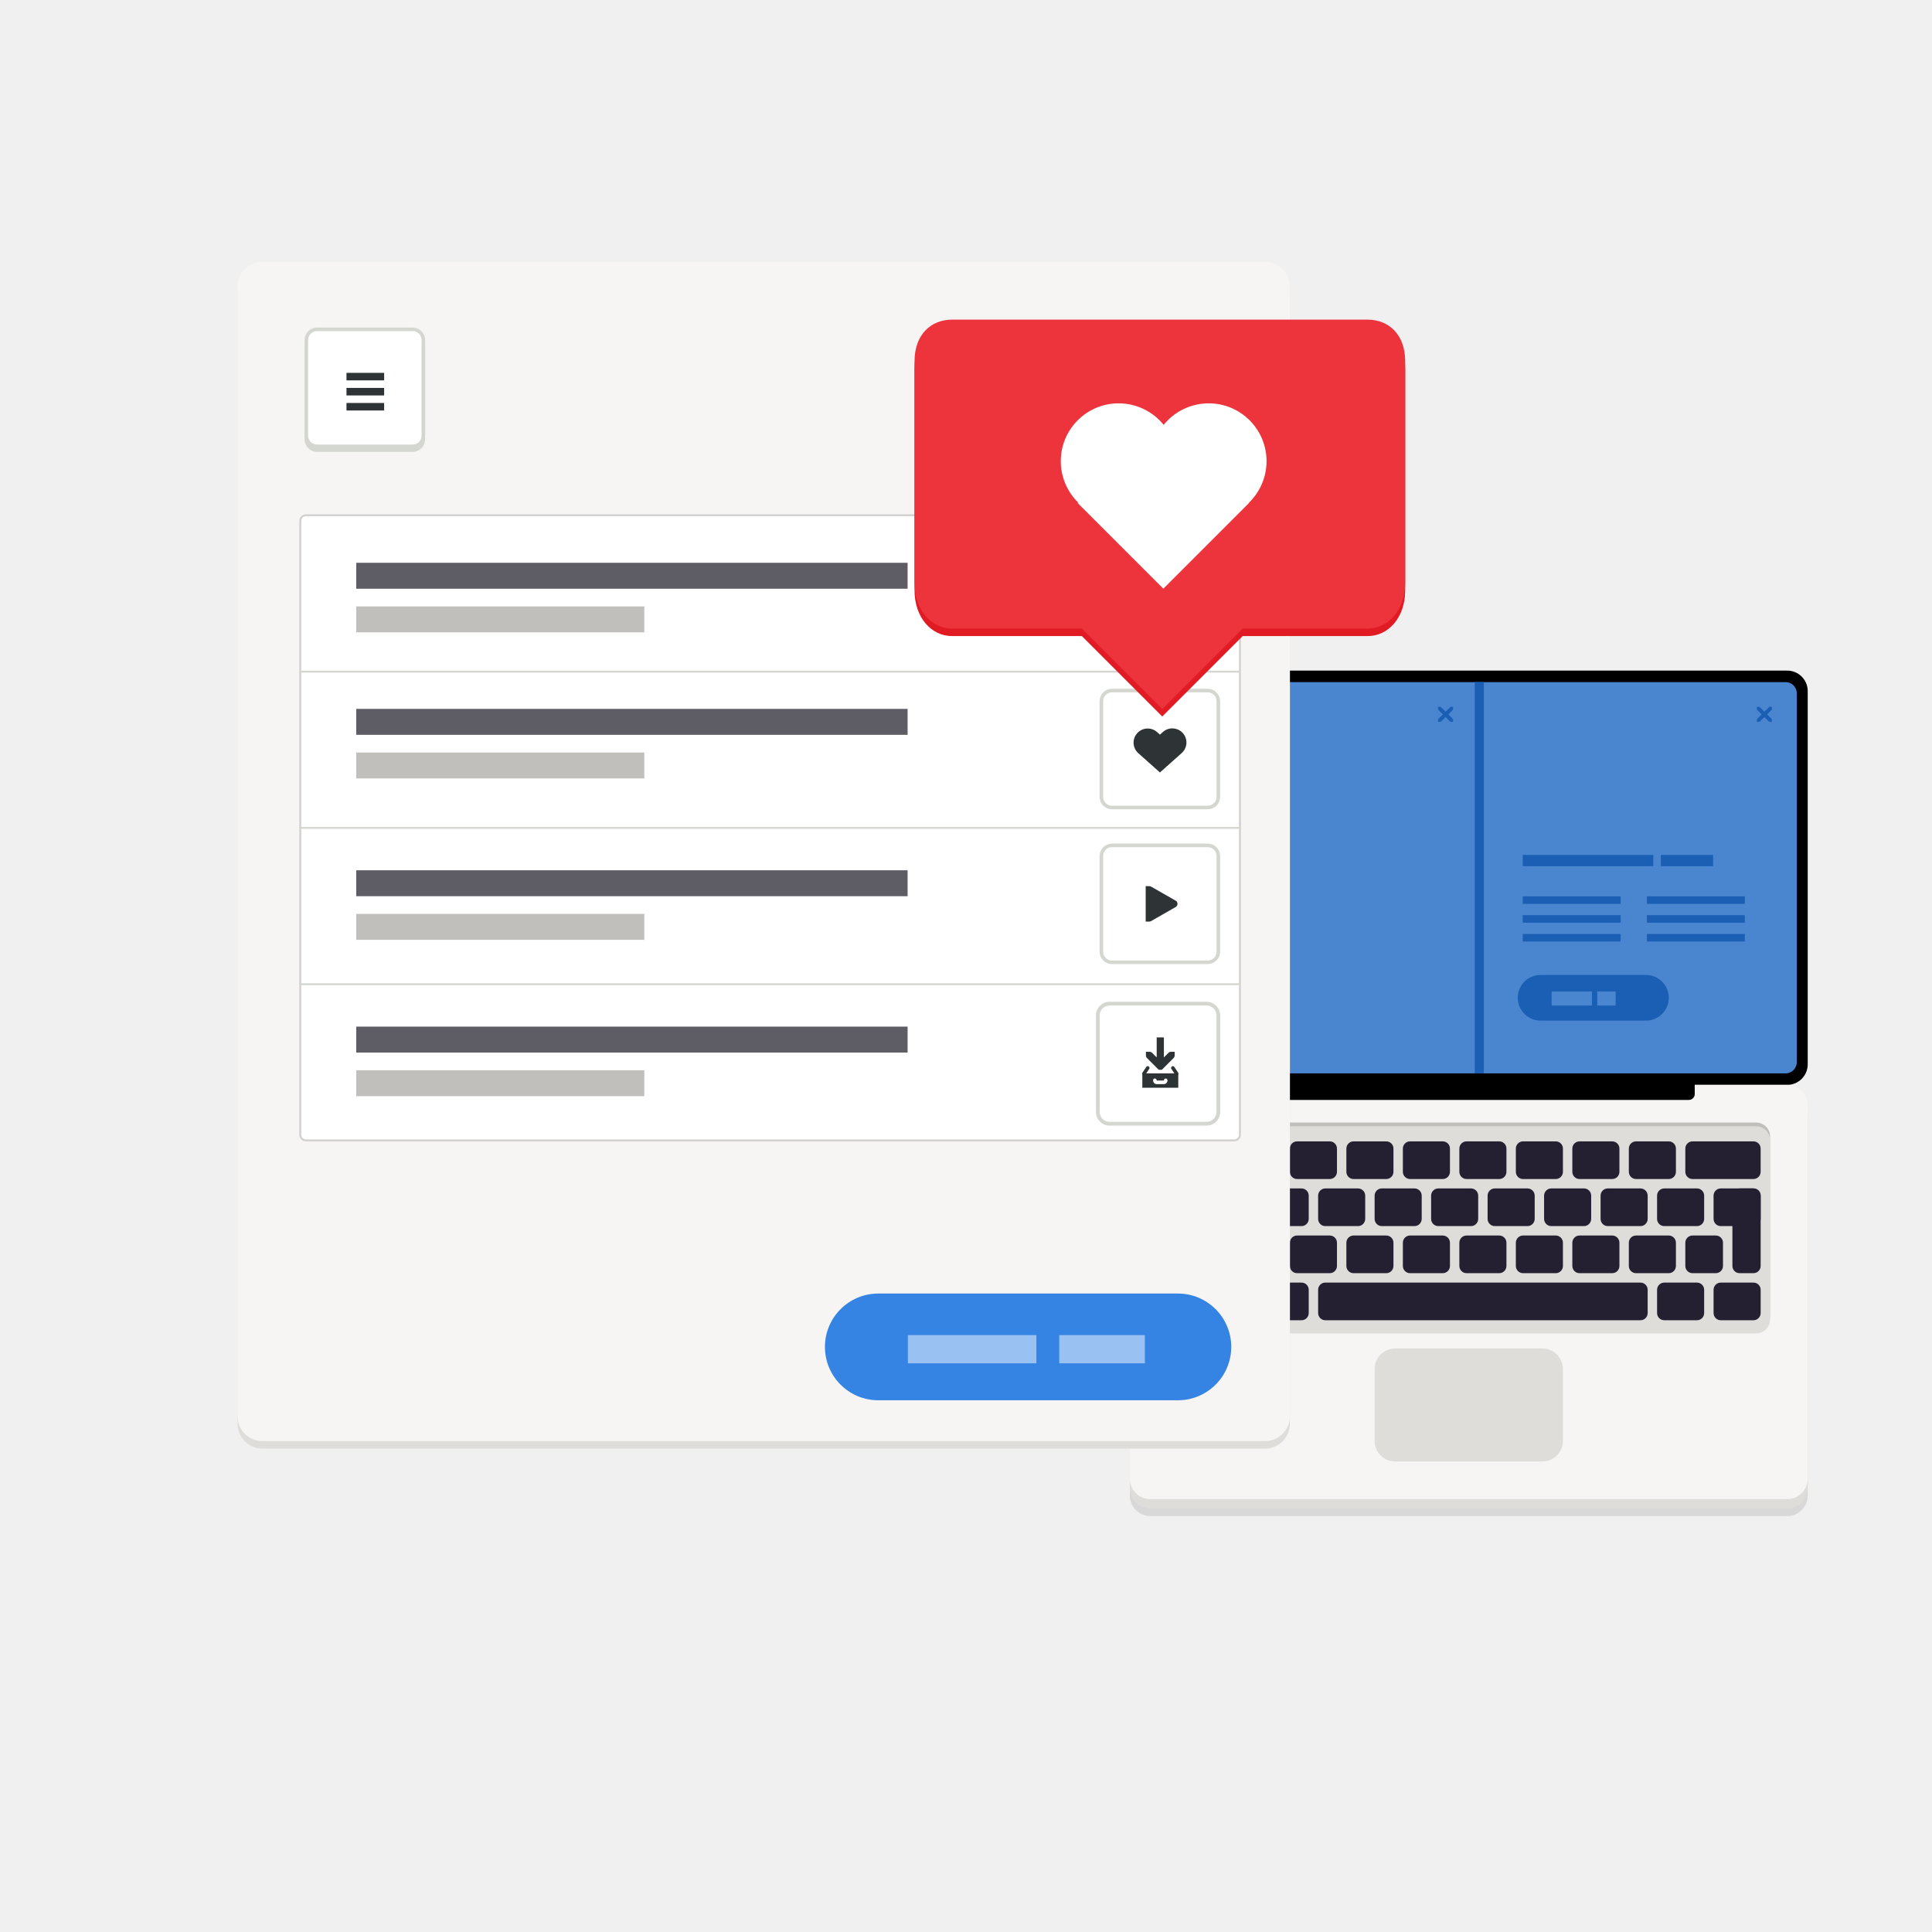
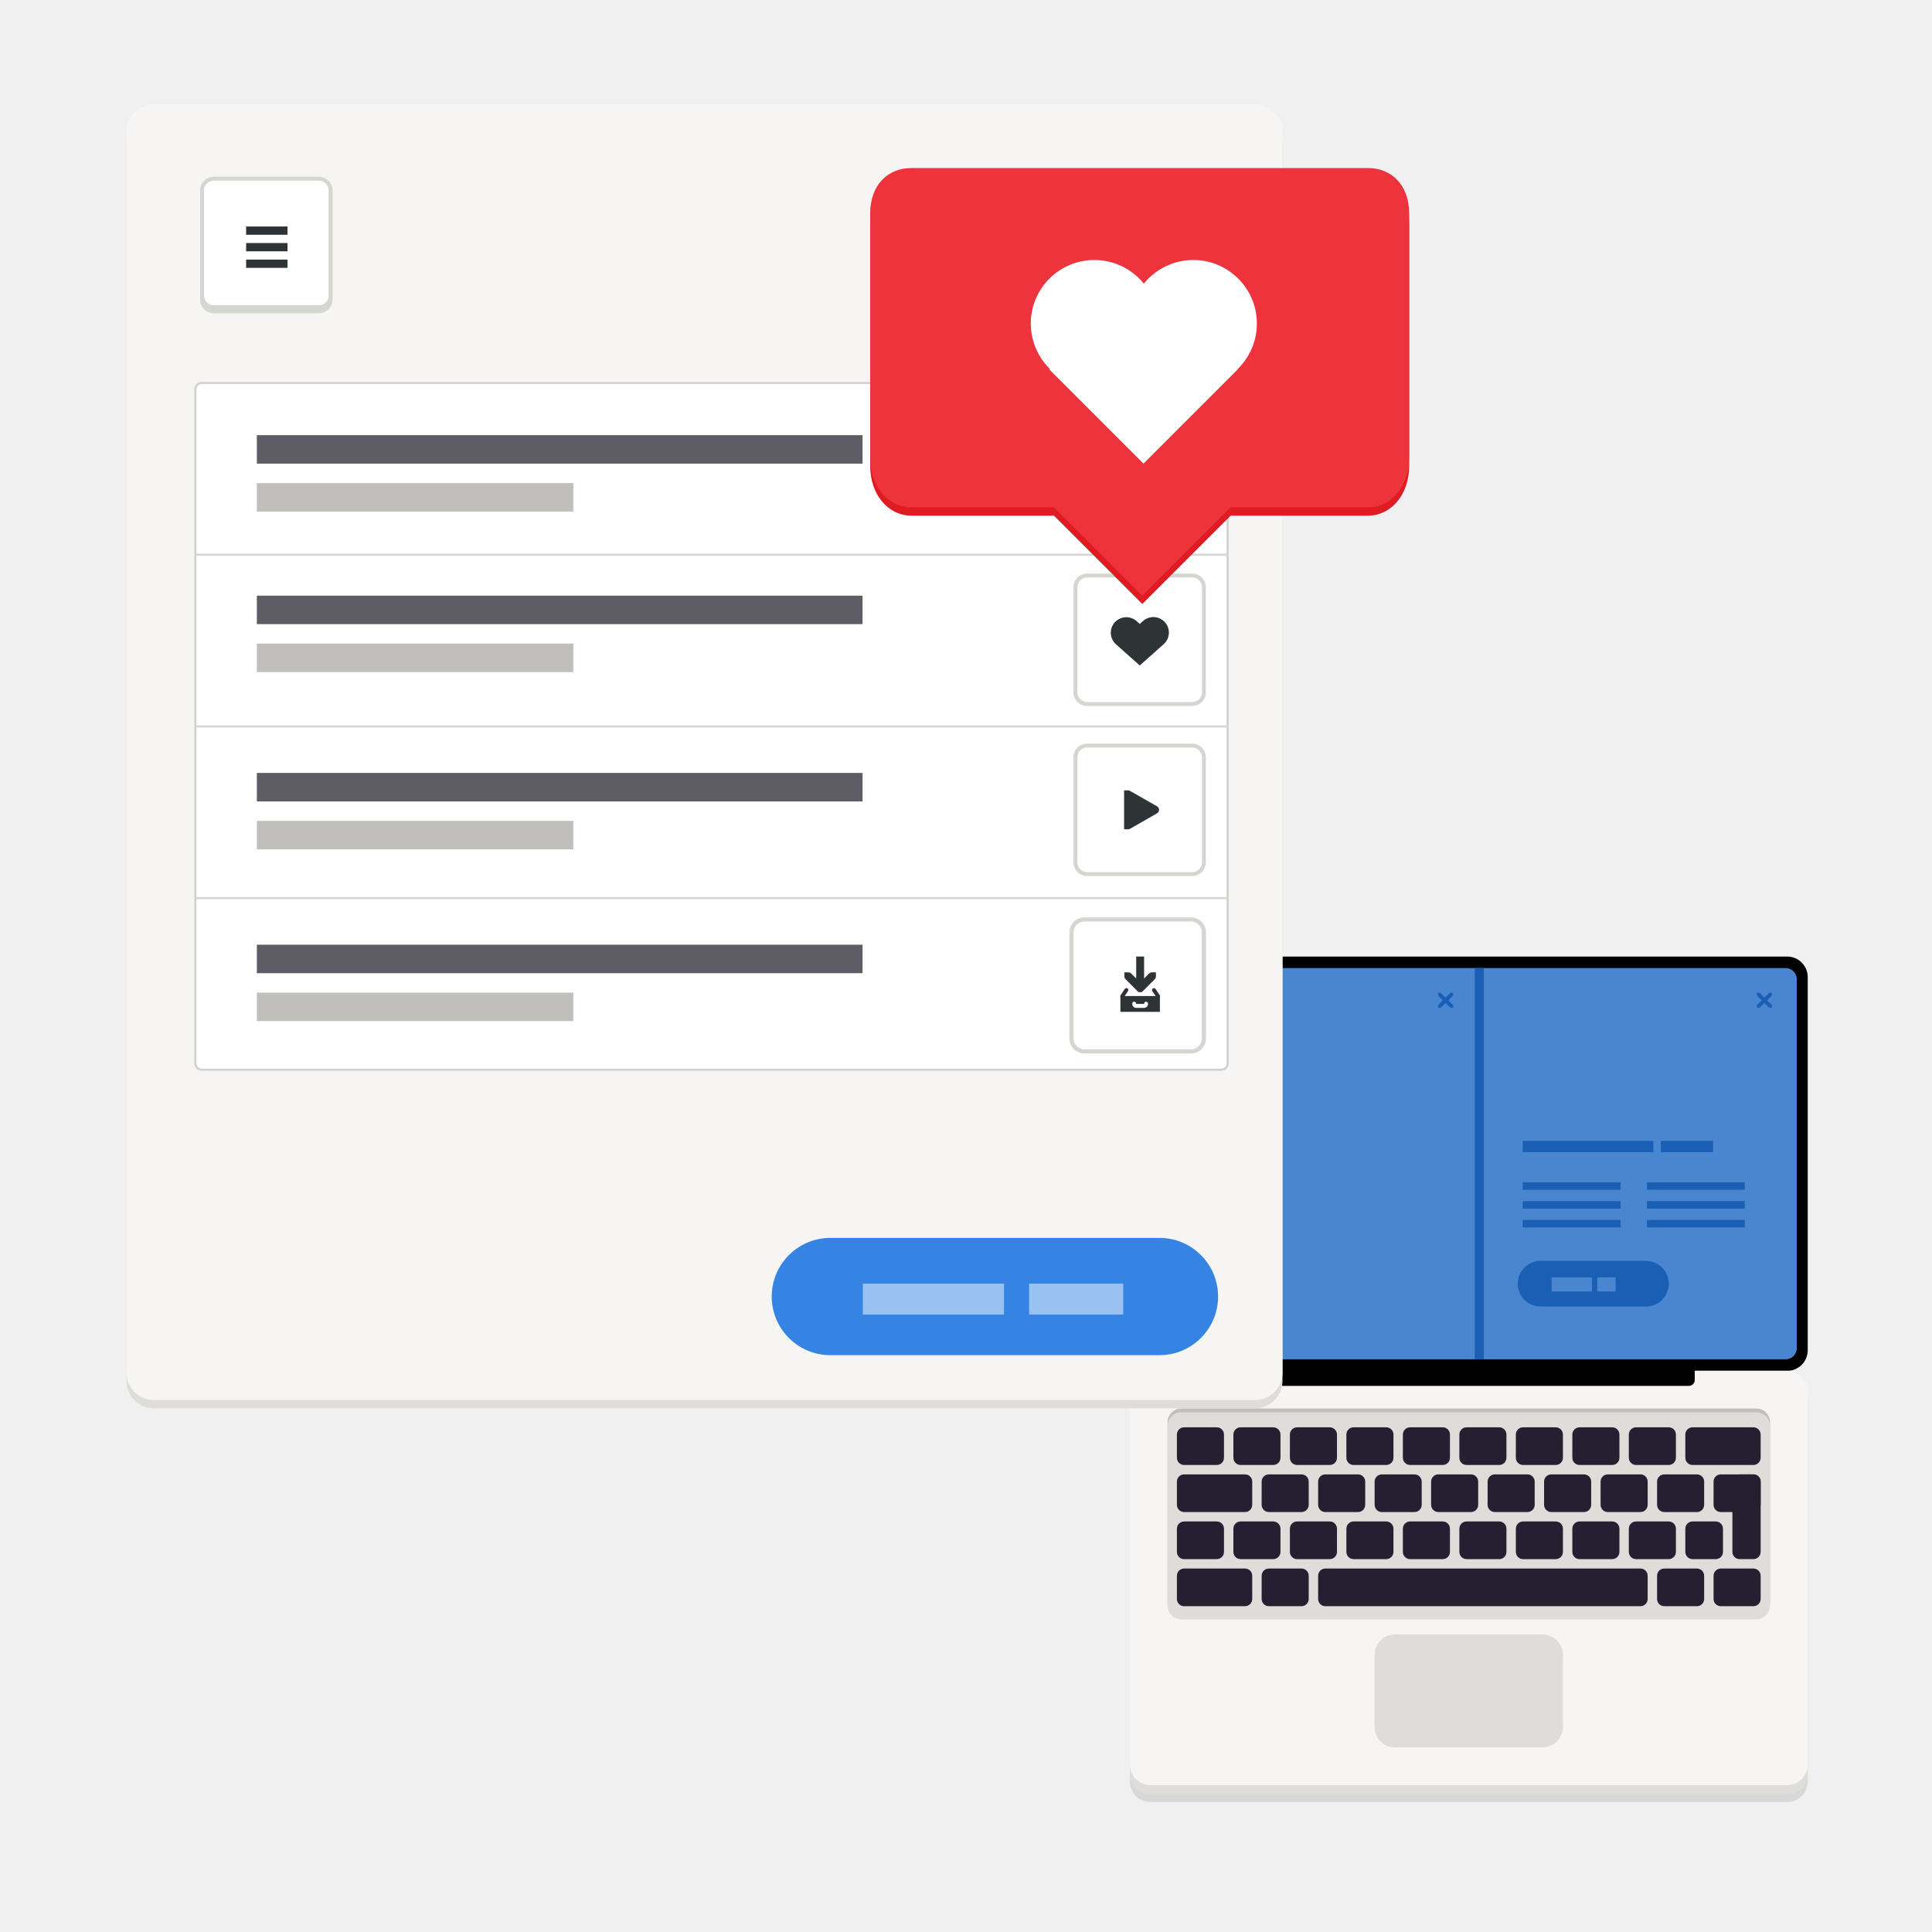
- <svg xmlns="http://www.w3.org/2000/svg" height="1026" width="1026">
-   <g transform="matrix(3.77953 0 0 3.77953 420 36.125)">
-     <rect style="marker:none" width="95.25" height="58.208" x="47.625" y="84.667" rx="2.884" ry="2.884" />
-     <rect ry="2.884" rx="2.884" y="145.256" x="47.625" height="58.208" width="95.25" style="marker:none" fill-opacity=".102" />
-     <rect style="marker:none" width="95.25" height="58.208" x="47.625" y="144.198" rx="2.884" ry="2.884" fill="#deddda" />
-     <rect ry="2.884" rx="2.884" y="142.875" x="47.625" height="58.208" width="95.25" style="marker:none" fill="#f6f5f4" />
-     <rect style="marker:none" width="84.667" height="29.104" x="52.917" y="148.167" rx="1.958" ry="1.958" fill="#c0bfbc" />
-     <rect ry="1.958" rx="1.958" y="148.696" x="52.917" height="29.104" width="84.667" style="marker:none" fill="#deddda" />
-     <rect ry=".826" rx=".826" y="137.583" x="63.5" height="7.408" width="63.5" style="marker:none" />
-     <rect ry="2.884" rx="2.884" y="179.917" x="82.021" height="15.875" width="26.458" style="marker:none" fill="#deddda" />
-     <rect ry="1.574" rx="1.574" y="86.284" x="49.158" height="54.975" width="92.183" style="marker:none" fill="#4a86cf" />
-     <rect style="marker:none" width="46.302" height="5.292" x="74.083" y="170.656" rx="1.013" ry="1.013" fill="#241f31" />
-     <rect ry="1.013" rx="1.013" y="170.656" x="121.708" height="5.292" width="6.615" style="marker:none" fill="#241f31" />
-     <rect style="marker:none" width="6.615" height="5.292" x="129.646" y="170.656" rx="1.013" ry="1.013" fill="#241f31" />
-     <rect ry="1.013" rx="1.013" y="164.042" x="125.677" height="5.292" width="5.292" style="marker:none" fill="#241f31" />
-     <rect style="marker:none" width="6.615" height="5.292" x="117.74" y="164.042" rx="1.013" ry="1.013" fill="#241f31" />
-     <rect ry="1.013" rx="1.013" y="164.042" x="109.802" height="5.292" width="6.615" style="marker:none" fill="#241f31" />
-     <rect style="marker:none" width="6.615" height="5.292" x="101.865" y="164.042" rx="1.013" ry="1.013" fill="#241f31" />
-     <rect ry="1.013" rx="1.013" y="164.042" x="93.927" height="5.292" width="6.615" style="marker:none" fill="#241f31" />
-     <rect style="marker:none" width="6.615" height="5.292" x="85.99" y="164.042" rx="1.013" ry="1.013" fill="#241f31" />
-     <rect ry="1.013" rx="1.013" y="164.042" x="78.052" height="5.292" width="6.615" style="marker:none" fill="#241f31" />
-     <rect style="marker:none" width="6.615" height="5.292" x="70.115" y="164.042" rx="1.013" ry="1.013" fill="#241f31" />
-     <rect ry="1.013" rx="1.013" y="164.042" x="62.177" height="5.292" width="6.615" style="marker:none" fill="#241f31" />
-     <rect style="marker:none" width="6.615" height="5.292" x="121.708" y="157.427" rx="1.013" ry="1.013" fill="#241f31" />
-     <rect ry="1.013" rx="1.013" y="157.427" x="113.771" height="5.292" width="6.615" style="marker:none" fill="#241f31" />
-     <rect style="marker:none" width="6.615" height="5.292" x="105.833" y="157.427" rx="1.013" ry="1.013" fill="#241f31" />
-     <rect ry="1.013" rx="1.013" y="157.427" x="97.896" height="5.292" width="6.615" style="marker:none" fill="#241f31" />
-     <rect style="marker:none" width="6.615" height="5.292" x="89.958" y="157.427" rx="1.013" ry="1.013" fill="#241f31" />
-     <rect ry="1.013" rx="1.013" y="157.427" x="82.021" height="5.292" width="6.615" style="marker:none" fill="#241f31" />
-     <rect style="marker:none" width="6.615" height="5.292" x="74.083" y="157.427" rx="1.013" ry="1.013" fill="#241f31" />
-     <rect ry="1.013" rx="1.013" y="157.427" x="66.146" height="5.292" width="6.615" style="marker:none" fill="#241f31" />
-     <rect style="marker:none" width="10.583" height="5.292" x="54.24" y="157.427" rx="1.013" ry="1.013" fill="#241f31" />
-     <rect ry="1.013" rx="1.013" y="150.813" x="125.677" height="5.292" width="10.583" style="marker:none" fill="#241f31" />
-     <rect style="marker:none" width="6.615" height="5.292" x="117.74" y="150.813" rx="1.013" ry="1.013" fill="#241f31" />
-     <rect ry="1.013" rx="1.013" y="150.813" x="109.802" height="5.292" width="6.615" style="marker:none" fill="#241f31" />
-     <rect style="marker:none" width="6.615" height="5.292" x="101.865" y="150.813" rx="1.013" ry="1.013" fill="#241f31" />
-     <rect ry="1.013" rx="1.013" y="150.813" x="93.927" height="5.292" width="6.615" style="marker:none" fill="#241f31" />
-     <rect style="marker:none" width="6.615" height="5.292" x="85.99" y="150.813" rx="1.013" ry="1.013" fill="#241f31" />
-     <rect ry="1.013" rx="1.013" y="150.813" x="78.052" height="5.292" width="6.615" style="marker:none" fill="#241f31" />
-     <rect style="marker:none" width="6.615" height="5.292" x="70.115" y="150.813" rx="1.013" ry="1.013" fill="#241f31" />
-     <rect ry="1.013" rx="1.013" y="150.813" x="62.177" height="5.292" width="6.615" style="marker:none" fill="#241f31" />
-     <rect style="marker:none" width="6.615" height="5.292" x="54.24" y="150.813" rx="1.013" ry="1.013" fill="#241f31" />
-     <rect style="marker:none" width="6.615" height="5.292" x="54.24" y="164.042" rx="1.013" ry="1.013" fill="#241f31" />
-     <rect style="marker:none" width="6.615" height="5.292" x="66.146" y="170.656" rx="1.013" ry="1.013" fill="#241f31" />
-     <rect ry="1.013" rx="1.013" y="170.656" x="54.24" height="5.292" width="10.583" style="marker:none" fill="#241f31" />
-     <rect ry="1.013" rx="1.013" y="157.427" x="129.646" height="5.292" width="6.615" style="marker:none" fill="#241f31" />
-     <rect style="marker:none" width="3.969" height="11.906" x="132.292" y="157.427" rx="1.013" ry="1.013" fill="#241f31" />
+ <svg xmlns="http://www.w3.org/2000/svg" width="1026" height="1026">
+   <g transform="translate(420 187.98) scale(3.77953)">
+     <rect ry="2.884" rx="2.884" y="84.667" x="47.625" height="58.208" width="95.25" style="marker:none" />
+     <rect style="marker:none" width="95.25" height="58.208" x="47.625" y="145.256" rx="2.884" ry="2.884" fill-opacity=".102" />
+     <rect ry="2.884" rx="2.884" y="144.198" x="47.625" height="58.208" width="95.25" style="marker:none" fill="#deddda" />
+     <rect style="marker:none" width="95.25" height="58.208" x="47.625" y="142.875" rx="2.884" ry="2.884" fill="#f6f5f4" />
+     <rect ry="1.958" rx="1.958" y="148.167" x="52.917" height="29.104" width="84.667" style="marker:none" fill="#c0bfbc" />
+     <rect style="marker:none" width="84.667" height="29.104" x="52.917" y="148.696" rx="1.958" ry="1.958" fill="#deddda" />
+     <rect style="marker:none" width="63.5" height="7.408" x="63.5" y="137.583" rx=".826" ry=".826" />
+     <rect style="marker:none" width="26.458" height="15.875" x="82.021" y="179.917" rx="2.884" ry="2.884" fill="#deddda" />
+     <rect style="marker:none" width="92.183" height="54.975" x="49.158" y="86.284" rx="1.574" ry="1.574" fill="#4a86cf" />
+     <rect ry="1.013" rx="1.013" y="170.656" x="74.083" height="5.292" width="46.302" style="marker:none" fill="#241f31" />
+     <rect style="marker:none" width="6.615" height="5.292" x="121.708" y="170.656" rx="1.013" ry="1.013" fill="#241f31" />
+     <rect ry="1.013" rx="1.013" y="170.656" x="129.646" height="5.292" width="6.615" style="marker:none" fill="#241f31" />
+     <rect style="marker:none" width="5.292" height="5.292" x="125.677" y="164.042" rx="1.013" ry="1.013" fill="#241f31" />
+     <rect ry="1.013" rx="1.013" y="164.042" x="117.74" height="5.292" width="6.615" style="marker:none" fill="#241f31" />
+     <rect style="marker:none" width="6.615" height="5.292" x="109.802" y="164.042" rx="1.013" ry="1.013" fill="#241f31" />
+     <rect ry="1.013" rx="1.013" y="164.042" x="101.865" height="5.292" width="6.615" style="marker:none" fill="#241f31" />
+     <rect style="marker:none" width="6.615" height="5.292" x="93.927" y="164.042" rx="1.013" ry="1.013" fill="#241f31" />
+     <rect ry="1.013" rx="1.013" y="164.042" x="85.99" height="5.292" width="6.615" style="marker:none" fill="#241f31" />
+     <rect style="marker:none" width="6.615" height="5.292" x="78.052" y="164.042" rx="1.013" ry="1.013" fill="#241f31" />
+     <rect ry="1.013" rx="1.013" y="164.042" x="70.115" height="5.292" width="6.615" style="marker:none" fill="#241f31" />
+     <rect style="marker:none" width="6.615" height="5.292" x="62.177" y="164.042" rx="1.013" ry="1.013" fill="#241f31" />
+     <rect ry="1.013" rx="1.013" y="157.427" x="121.708" height="5.292" width="6.615" style="marker:none" fill="#241f31" />
+     <rect style="marker:none" width="6.615" height="5.292" x="113.771" y="157.427" rx="1.013" ry="1.013" fill="#241f31" />
+     <rect ry="1.013" rx="1.013" y="157.427" x="105.833" height="5.292" width="6.615" style="marker:none" fill="#241f31" />
+     <rect style="marker:none" width="6.615" height="5.292" x="97.896" y="157.427" rx="1.013" ry="1.013" fill="#241f31" />
+     <rect ry="1.013" rx="1.013" y="157.427" x="89.958" height="5.292" width="6.615" style="marker:none" fill="#241f31" />
+     <rect style="marker:none" width="6.615" height="5.292" x="82.021" y="157.427" rx="1.013" ry="1.013" fill="#241f31" />
+     <rect ry="1.013" rx="1.013" y="157.427" x="74.083" height="5.292" width="6.615" style="marker:none" fill="#241f31" />
+     <rect style="marker:none" width="6.615" height="5.292" x="66.146" y="157.427" rx="1.013" ry="1.013" fill="#241f31" />
+     <rect ry="1.013" rx="1.013" y="157.427" x="54.24" height="5.292" width="10.583" style="marker:none" fill="#241f31" />
+     <rect style="marker:none" width="10.583" height="5.292" x="125.677" y="150.813" rx="1.013" ry="1.013" fill="#241f31" />
+     <rect ry="1.013" rx="1.013" y="150.813" x="117.74" height="5.292" width="6.615" style="marker:none" fill="#241f31" />
+     <rect style="marker:none" width="6.615" height="5.292" x="109.802" y="150.813" rx="1.013" ry="1.013" fill="#241f31" />
+     <rect ry="1.013" rx="1.013" y="150.813" x="101.865" height="5.292" width="6.615" style="marker:none" fill="#241f31" />
+     <rect style="marker:none" width="6.615" height="5.292" x="93.927" y="150.813" rx="1.013" ry="1.013" fill="#241f31" />
+     <rect ry="1.013" rx="1.013" y="150.813" x="85.99" height="5.292" width="6.615" style="marker:none" fill="#241f31" />
+     <rect style="marker:none" width="6.615" height="5.292" x="78.052" y="150.813" rx="1.013" ry="1.013" fill="#241f31" />
+     <rect ry="1.013" rx="1.013" y="150.813" x="70.115" height="5.292" width="6.615" style="marker:none" fill="#241f31" />
+     <rect style="marker:none" width="6.615" height="5.292" x="62.177" y="150.813" rx="1.013" ry="1.013" fill="#241f31" />
+     <rect ry="1.013" rx="1.013" y="150.813" x="54.24" height="5.292" width="6.615" style="marker:none" fill="#241f31" />
+     <rect ry="1.013" rx="1.013" y="164.042" x="54.24" height="5.292" width="6.615" style="marker:none" fill="#241f31" />
+     <rect ry="1.013" rx="1.013" y="170.656" x="66.146" height="5.292" width="6.615" style="marker:none" fill="#241f31" />
+     <rect style="marker:none" width="10.583" height="5.292" x="54.24" y="170.656" rx="1.013" ry="1.013" fill="#241f31" />
+     <rect style="marker:none" width="6.615" height="5.292" x="129.646" y="157.427" rx="1.013" ry="1.013" fill="#241f31" />
+     <rect ry="1.013" rx="1.013" y="157.427" x="132.292" height="11.906" width="3.969" style="marker:none" fill="#241f31" />
  </g>
-   <path fill="#1a5fb4" d="M783.189 362.236H788v207.778h-4.811z" />
-   <rect ry="12.122" rx="12.122" y="517.756" x="806" height="24.244" width="80.23" fill="#1a5fb4" />
-   <rect ry="0" rx="0" y="496" x="808.658" height="4" width="52" fill="#1a5fb4" />
-   <rect width="52" height="4" x="808.658" y="486" rx="0" ry="0" fill="#1a5fb4" />
-   <rect ry="0" rx="0" y="476" x="808.658" height="4" width="52" fill="#1a5fb4" />
-   <rect width="52" height="4" x="874.594" y="496" rx="0" ry="0" fill="#1a5fb4" />
-   <rect ry="0" rx="0" y="486" x="874.594" height="4" width="52" fill="#1a5fb4" />
-   <rect width="52" height="4" x="874.594" y="476" rx="0" ry="0" fill="#1a5fb4" />
-   <rect width="558.855" height="626.344" x="126.145" y="142.965" rx="13.249" ry="13.249" fill="#deddda" />
-   <rect ry="13.249" rx="13.249" y="138.965" x="126.145" height="626.344" width="558.855" fill="#f6f5f4" />
-   <g transform="translate(-916.916 38.036)">
-     <rect ry="3" rx="3" width="499" height="331.998" x="1076.391" y="235.591" fill="#fff" stroke="#d0d0d0" stroke-linecap="round" />
-     <path d="M1075.976 318.642h500M1075.912 401.628h500M1075.914 484.629h500" fill="none" stroke="#d3d7cf" />
+   <path fill="#1a5fb4" d="M783.189 514.091H788v207.778h-4.811z" />
+   <rect width="80.23" height="24.244" x="806" y="669.611" rx="12.122" ry="12.122" fill="#1a5fb4" />
+   <rect width="52" height="4" x="808.658" y="647.856" rx="0" ry="0" fill="#1a5fb4" />
+   <rect ry="0" rx="0" y="637.856" x="808.658" height="4" width="52" fill="#1a5fb4" />
+   <rect width="52" height="4" x="808.658" y="627.856" rx="0" ry="0" fill="#1a5fb4" />
+   <rect ry="0" rx="0" y="647.856" x="874.594" height="4" width="52" fill="#1a5fb4" />
+   <rect width="52" height="4" x="874.594" y="637.856" rx="0" ry="0" fill="#1a5fb4" />
+   <rect ry="0" rx="0" y="627.856" x="874.594" height="4" width="52" fill="#1a5fb4" />
+   <rect ry="14.554" rx="14.554" y="59.82" x="67.148" height="688.067" width="613.928" fill="#deddda" />
+   <rect width="613.928" height="688.067" x="67.148" y="55.426" rx="14.554" ry="14.554" fill="#f6f5f4" />
+   <g transform="translate(-1078.7 -55.449) scale(1.09855)">
+     <rect y="235.591" x="1076.391" height="331.998" width="499" rx="3" ry="3" fill="#fff" stroke="#d0d0d0" stroke-linecap="round" />
+     <path d="M1075.976 318.642h500m-500.064 82.986h500m-499.998 83.001h500" fill="none" stroke="#d3d7cf" />
    <g transform="translate(-8560.27 -6507.832) scale(7.21546)" stroke-width=".524">
-       <rect style="marker:none" width="8.87" height="8.839" x="1394.254" y="970.526" rx=".864" ry=".864" color="#000" overflow="visible" fill="#fff" stroke="#d3d7cf" stroke-width=".277" />
+       <rect ry=".864" rx=".864" y="970.526" x="1394.254" height="8.839" width="8.87" style="marker:none" color="#000" overflow="visible" fill="#fff" stroke="#d3d7cf" stroke-width=".277" />
      <g fill="#2e3436">
-         <path style="line-height:normal;-inkscape-font-specification:Sans;text-indent:0;text-align:start;text-decoration-line:none;text-transform:none;marker:none" d="M1397.902 975.127a.132.132 0 00-.083.058l-.264.397a.132.132 0 10.215.149l.264-.397a.132.132 0 00-.132-.207zm1.852 0a.132.132 0 00-.082.207l.264.397a.132.132 0 10.215-.15l-.265-.396a.132.132 0 00-.132-.058z" color="#bebebe" font-weight="400" font-family="Sans" overflow="visible" />
+         <path d="M1397.902 975.127a.132.132 0 00-.083.058l-.264.397a.132.132 0 10.215.149l.264-.397a.132.132 0 00-.132-.207zm1.852 0a.132.132 0 00-.082.207l.264.397a.132.132 0 10.215-.15l-.265-.396a.132.132 0 00-.132-.058z" style="line-height:normal;-inkscape-font-specification:Sans;text-indent:0;text-align:start;text-decoration-line:none;text-transform:none;marker:none" color="#bebebe" font-weight="400" font-family="Sans" overflow="visible" />
        <g color="#000">
-           <path style="line-height:normal;-inkscape-font-specification:'Bitstream Vera Sans';text-indent:0;text-align:start;text-decoration-line:none;text-transform:none;marker:none" d="M1398.588 973.01v1.472l-.339-.339a.268.268 0 00-.19-.074h-.264v.264c0 .07.024.14.074.19l.794.794.074.075h.232l.074-.075.794-.794c.05-.05.074-.12.074-.19v-.264h-.264c-.07 0-.14.024-.19.074l-.34.34v-1.473z" font-weight="400" font-family="Bitstream Vera Sans" overflow="visible" />
-           <path style="marker:none" d="M1397.53 975.656v1.058h2.646v-1.058zm.885.38h.016a.138.138 0 01.157.133v.016h.53v-.016a.137.137 0 01.132-.134c.07 0 .133.064.132.134v.016c0 .145-.12.265-.264.265h-.53a.267.267 0 01-.264-.265v-.016a.136.136 0 01.09-.133z" overflow="visible" fill-rule="evenodd" />
+           <path d="M1398.588 973.01v1.472l-.339-.339a.268.268 0 00-.19-.074h-.264v.264c0 .07.024.14.074.19l.794.794.074.075h.232l.074-.075.794-.794c.05-.05.074-.12.074-.19v-.264h-.264c-.07 0-.14.024-.19.074l-.34.34v-1.473z" style="line-height:normal;-inkscape-font-specification:'Bitstream Vera Sans';text-indent:0;text-align:start;text-decoration-line:none;text-transform:none;marker:none" font-weight="400" font-family="Bitstream Vera Sans" overflow="visible" />
+           <path d="M1397.53 975.656v1.058h2.646v-1.058zm.885.38h.016a.138.138 0 01.157.133v.016h.53v-.016a.137.137 0 01.132-.134c.07 0 .133.064.132.134v.016c0 .145-.12.265-.264.265h-.53a.267.267 0 01-.264-.265v-.016a.136.136 0 01.09-.133z" style="marker:none" overflow="visible" fill-rule="evenodd" />
        </g>
      </g>
    </g>
-     <g transform="matrix(7.1144 0 0 7.1144 -10101.943 -6288.433)">
-       <rect style="marker:none" width="8.731" height="8.731" x="1631.023" y="941.658" rx=".794" ry=".794" color="#000" overflow="visible" fill="#fff" stroke="#d3d7cf" stroke-width=".265" />
-       <g fill="#2e3436">
-         <path d="M1634.331 944.7v2.647h.265c.046 0 .092-.01.132-.033l1.852-1.059a.26.26 0 00.124-.231.26.26 0 00-.124-.232l-1.852-1.058a.264.264 0 00-.132-.033h-.025z" style="line-height:normal;-inkscape-font-specification:'Bitstream Vera Sans';text-indent:0;text-align:start;text-decoration-line:none;text-transform:none;marker:none" color="#000" font-weight="400" font-family="Bitstream Vera Sans" overflow="visible" />
-       </g>
+     <g transform="translate(-10101.943 -6288.433) scale(7.1144)">
+       <rect ry=".794" rx=".794" y="941.658" x="1631.023" height="8.731" width="8.731" style="marker:none" color="#000" overflow="visible" fill="#fff" stroke="#d3d7cf" stroke-width=".265" />
+       <path style="line-height:normal;-inkscape-font-specification:'Bitstream Vera Sans';text-indent:0;text-align:start;text-decoration-line:none;text-transform:none;marker:none" d="M1634.331 944.7v2.647h.265c.046 0 .092-.01.132-.033l1.852-1.059a.26.26 0 00.124-.231.26.26 0 00-.124-.232l-1.852-1.058a.264.264 0 00-.132-.033h-.025z" color="#000" font-weight="400" font-family="Bitstream Vera Sans" overflow="visible" fill="#2e3436" />
    </g>
    <path fill="#5e5c64" d="M1106.094 260.84h292.809v13.77h-292.809z" />
    <path fill="#c0bfbc" d="M1106.094 284.004h152.992v13.77h-152.992z" />
    <path fill="#5e5c64" d="M1106.094 338.422h292.809v13.77h-292.809z" />
    <path fill="#c0bfbc" d="M1106.094 361.587h152.992v13.77h-152.992z" />
    <path fill="#5e5c64" d="M1106.094 424.125h292.809v13.77h-292.809z" />
    <path fill="#c0bfbc" d="M1106.094 447.29h152.992v13.77h-152.992z" />
    <path fill="#5e5c64" d="M1106.094 507.156h292.809v13.77h-292.809z" />
    <path fill="#c0bfbc" d="M1106.094 530.321h152.992v13.77h-152.992z" />
-     <g transform="matrix(7.1144 0 0 7.1144 -10101.943 -6370.646)">
+     <g transform="translate(-10101.943 -6370.646) scale(7.1144)">
+       <rect style="marker:none" width="8.731" height="8.731" x="1631.023" y="941.658" rx=".794" ry=".794" color="#000" overflow="visible" fill="#fff" stroke="#d3d7cf" stroke-width=".265" />
+       <path style="marker:none" color="#bebebe" overflow="visible" fill="none" d="M1633.142 943.93h4.498v4.498h-4.498z" />
+       <path style="line-height:normal;font-variant-ligatures:normal;font-variant-position:normal;font-variant-caps:normal;font-variant-numeric:normal;font-variant-alternates:normal;font-feature-settings:normal;text-indent:0;text-align:start;text-decoration-line:none;text-decoration-style:solid;text-decoration-color:#000;text-transform:none;text-orientation:mixed;white-space:normal;shape-padding:0;isolation:auto;mix-blend-mode:normal;solid-color:#000;solid-opacity:1" d="M1636.349 944.482a1.054 1.054 0 00-.742.277l-.213.19-.212-.19a1.054 1.054 0 10-1.402 1.575l1.614 1.438 1.615-1.438a1.054 1.054 0 00-.66-1.852z" color="#000" font-weight="400" font-family="sans-serif" overflow="visible" fill="#2e3436" fill-rule="evenodd" />
+     </g>
+     <g transform="translate(-10101.943 -6452.646) scale(7.1144)">
      <rect ry=".794" rx=".794" y="941.658" x="1631.023" height="8.731" width="8.731" style="marker:none" color="#000" overflow="visible" fill="#fff" stroke="#d3d7cf" stroke-width=".265" />
-       <g transform="matrix(.28112 0 0 .28112 1430.458 951.52)">
-         <path style="marker:none" color="#bebebe" overflow="visible" fill="none" d="M720.988-27h16v16h-16z" />
-         <path d="M732.395-25.035a3.75 3.75 0 00-2.64.984l-.755.674-.756-.674a3.75 3.75 0 10-4.988 5.602L729-13.332l5.744-5.117a3.75 3.75 0 00-2.35-6.586z" style="line-height:normal;font-variant-ligatures:normal;font-variant-position:normal;font-variant-caps:normal;font-variant-numeric:normal;font-variant-alternates:normal;font-feature-settings:normal;text-indent:0;text-align:start;text-decoration-line:none;text-decoration-style:solid;text-decoration-color:#000;text-transform:none;text-orientation:mixed;white-space:normal;shape-padding:0;isolation:auto;mix-blend-mode:normal;solid-color:#000;solid-opacity:1" color="#000" font-weight="400" font-family="sans-serif" overflow="visible" fill="#2e3436" fill-rule="evenodd" />
-       </g>
+       <path style="line-height:normal;-inkscape-font-specification:'Bitstream Vera Sans';text-indent:0;text-align:start;text-decoration-line:none;text-transform:none;marker:none" d="M1634.331 944.7v2.647h.265c.046 0 .092-.01.132-.033l1.852-1.059a.26.26 0 00.124-.231.26.26 0 00-.124-.232l-1.852-1.058a.264.264 0 00-.132-.033h-.025z" color="#000" font-weight="400" font-family="Bitstream Vera Sans" overflow="visible" fill="#2e3436" />
    </g>
-     <g transform="matrix(7.1144 0 0 7.1144 -10101.943 -6452.646)">
-       <rect style="marker:none" width="8.731" height="8.731" x="1631.023" y="941.658" rx=".794" ry=".794" color="#000" overflow="visible" fill="#fff" stroke="#d3d7cf" stroke-width=".265" />
-       <g fill="#2e3436">
-         <path d="M1634.331 944.7v2.647h.265c.046 0 .092-.01.132-.033l1.852-1.059a.26.26 0 00.124-.231.26.26 0 00-.124-.232l-1.852-1.058a.264.264 0 00-.132-.033h-.025z" style="line-height:normal;-inkscape-font-specification:'Bitstream Vera Sans';text-indent:0;text-align:start;text-decoration-line:none;text-transform:none;marker:none" color="#000" font-weight="400" font-family="Bitstream Vera Sans" overflow="visible" />
-       </g>
+     <g transform="translate(-10524.138 -6562.463) scale(7.1144)" color="#000" stroke="#d3d7cf" stroke-width=".265">
+       <rect ry=".794" rx=".794" y="941.939" x="1631.023" height="8.731" width="8.731" style="marker:none" overflow="visible" fill="#d3d7cf" />
+       <rect style="marker:none" width="8.731" height="8.731" x="1631.023" y="941.658" rx=".794" ry=".794" overflow="visible" fill="#fff" />
    </g>
-     <g transform="matrix(7.1144 0 0 7.1144 -10524.138 -6562.463)">
-       <rect style="marker:none" width="8.731" height="8.731" x="1631.023" y="941.939" rx=".794" ry=".794" color="#000" overflow="visible" fill="#d3d7cf" stroke="#d3d7cf" stroke-width=".265" />
+     <g transform="translate(-10100.103 -6561.498) scale(7.1144)">
      <rect ry=".794" rx=".794" y="941.658" x="1631.023" height="8.731" width="8.731" style="marker:none" color="#000" overflow="visible" fill="#fff" stroke="#d3d7cf" stroke-width=".265" />
-     </g>
-     <g transform="matrix(7.1144 0 0 7.1144 -10100.103 -6561.498)">
-       <rect style="marker:none" width="8.731" height="8.731" x="1631.023" y="941.658" rx=".794" ry=".794" color="#000" overflow="visible" fill="#fff" stroke="#d3d7cf" stroke-width=".265" />
-       <g fill="#2e3436">
-         <path d="M1634.331 944.7v2.647h.265c.046 0 .092-.01.132-.033l1.852-1.059a.26.26 0 00.124-.231.26.26 0 00-.124-.232l-1.852-1.058a.264.264 0 00-.132-.033h-.025z" style="line-height:normal;-inkscape-font-specification:'Bitstream Vera Sans';text-indent:0;text-align:start;text-decoration-line:none;text-transform:none;marker:none" color="#000" font-weight="400" font-family="Bitstream Vera Sans" overflow="visible" />
-       </g>
+       <path style="line-height:normal;-inkscape-font-specification:'Bitstream Vera Sans';text-indent:0;text-align:start;text-decoration-line:none;text-transform:none;marker:none" d="M1634.331 944.7v2.647h.265c.046 0 .092-.01.132-.033l1.852-1.059a.26.26 0 00.124-.231.26.26 0 00-.124-.232l-1.852-1.058a.264.264 0 00-.132-.033h-.025z" color="#000" font-weight="400" font-family="Bitstream Vera Sans" overflow="visible" fill="#2e3436" />
    </g>
    <g color="#bebebe">
      <path style="marker:none" overflow="visible" fill="none" d="M1094.915 153.964h32v32h-32z" />
-       <path style="marker:none" overflow="visible" fill="#2e3436" d="M1100.915 159.964h20v4h-20zM1100.915 167.964h20v4h-20zM1100.915 175.964h20v4h-20z" />
+       <path style="marker:none" overflow="visible" fill="#2e3436" d="M1100.915 159.964h20v4h-20zm0 8h20v4h-20zm0 8h20v4h-20z" />
    </g>
  </g>
-   <path d="M505.561 170c-11.021 0-19.892 11.538-19.892 25.87v117.67c0 14.33 8.871 24.263 19.892 24.243h68.96l42.71 42.713 42.713-42.713h66.397c11.021 0 19.894-9.913 19.894-24.244V195.87c0-14.331-8.873-25.869-19.894-25.869z" fill="#e01b24" />
-   <path d="M505.561 169.75c-11.021 0-19.892 7.788-19.892 22.12v117.67c0 14.33 8.871 24.243 19.892 24.243h68.96l42.71 42.713 42.713-42.713h66.397c11.021 0 19.894-9.913 19.894-24.244V191.87c0-14.331-8.873-22.119-19.894-22.119z" fill="#ed333b" />
-   <path d="M594.056 214.191a30.725 30.725 0 00-30.725 30.725 30.725 30.725 0 009.26 21.984l-.342.176 45.545 45.545 45.545-45.545-.115-.058a30.725 30.725 0 009.38-22.102 30.725 30.725 0 00-30.724-30.725 30.725 30.725 0 00-23.912 11.434 30.725 30.725 0 00-23.912-11.434z" fill="#fff" />
-   <path d="M932.978 375.353h1.032c.255.01.51.128.687.312l2.281 2.281 2.313-2.28c.266-.231.447-.306.687-.313h1v1c0 .286-.034.55-.25.75l-2.28 2.28 2.25 2.25c.187.19.28.454.28.72v1h-1c-.265 0-.53-.093-.718-.282l-2.282-2.28-2.28 2.28a1.015 1.015 0 01-.72.282h-1v-1c0-.266.094-.53.282-.72l2.281-2.25-2.281-2.28a.909.909 0 01-.282-.75zM763.67 375.353h1.032c.255.01.51.128.687.312l2.282 2.281 2.312-2.28c.266-.231.447-.306.688-.313h1v1c0 .286-.035.55-.25.75l-2.282 2.28 2.25 2.25c.189.19.282.454.282.72v1h-1c-.266 0-.531-.093-.72-.282l-2.28-2.28-2.282 2.28a1.015 1.015 0 01-.718.282h-1v-1c0-.266.093-.53.28-.72l2.282-2.25-2.281-2.28a.909.909 0 01-.281-.75z" style="line-height:normal;-inkscape-font-specification:'Andale Mono';text-indent:0;text-align:start;text-decoration-line:none;text-transform:none;marker:none" color="#bebebe" font-weight="400" font-family="Andale Mono" overflow="visible" fill="#1a5fb4" />
-   <rect ry="28.344" rx="28.344" y="686.938" x="438.086" height="56.688" width="215.773" fill="#3584e4" />
-   <rect ry="0" rx="0" y="709.016" x="482.125" height="14.98" width="68.258" fill="#99c1f1" />
-   <rect width="45.492" height="14.98" x="562.508" y="709.016" rx="0" ry="0" fill="#99c1f1" />
-   <rect width="69.342" height="6" x="808.658" y="454" rx="0" ry="0" fill="#1a5fb4" />
-   <rect ry="0" rx="0" y="454" x="882" height="6" width="27.756" fill="#1a5fb4" />
-   <path fill="#4a86cf" d="M824 526.516h21.425V534H824zM848.212 526.516H858V534h-9.788z" />
+   <path d="M483.955 89.52c-12.108 0-21.853 12.674-21.853 28.418v129.266c0 15.743 9.745 26.655 21.853 26.633h75.754l46.92 46.922 46.922-46.922h72.94c12.107 0 21.855-10.89 21.855-26.633V117.938c0-15.744-9.748-28.418-21.855-28.418z" fill="#e01b24" />
+   <path d="M483.955 89.245c-12.108 0-21.853 8.555-21.853 24.299v129.265c0 15.744 9.745 26.634 21.853 26.634h75.754l46.92 46.922 46.922-46.922h72.94c12.107 0 21.855-10.89 21.855-26.634V113.544c0-15.744-9.748-24.3-21.855-24.3z" fill="#ed333b" />
+   <path d="M581.17 138.066a33.752 33.752 0 00-33.753 33.752 33.752 33.752 0 0010.172 24.151l-.375.193 50.033 50.033 50.033-50.033-.126-.064a33.752 33.752 0 0010.305-24.28 33.752 33.752 0 00-33.752-33.752 33.752 33.752 0 00-26.269 12.56 33.752 33.752 0 00-26.269-12.56z" fill="#fff" />
+   <path style="line-height:normal;-inkscape-font-specification:'Andale Mono';text-indent:0;text-align:start;text-decoration-line:none;text-transform:none;marker:none" d="M932.978 527.208h1.032c.255.011.51.129.687.313l2.281 2.281 2.313-2.281c.266-.23.447-.306.687-.313h1v1c0 .287-.034.55-.25.75l-2.28 2.282 2.25 2.25c.187.188.28.453.28.718v1h-1c-.265 0-.53-.093-.718-.281l-2.282-2.281-2.28 2.281a1.015 1.015 0 01-.72.281h-1v-1c0-.265.094-.53.282-.718l2.281-2.25-2.281-2.282a.909.909 0 01-.282-.75zm-169.308 0h1.032c.255.011.51.129.687.313l2.282 2.281 2.312-2.281c.266-.23.447-.306.688-.313h1v1c0 .287-.035.55-.25.75l-2.282 2.282 2.25 2.25c.189.188.282.453.282.718v1h-1c-.266 0-.531-.093-.72-.281l-2.28-2.281-2.282 2.281a1.015 1.015 0 01-.718.281h-1v-1c0-.265.093-.53.28-.718l2.282-2.25-2.281-2.282a.909.909 0 01-.281-.75z" color="#bebebe" font-weight="400" font-family="Andale Mono" overflow="visible" fill="#1a5fb4" />
+   <rect width="237.037" height="62.274" x="409.83" y="657.399" rx="31.137" ry="31.137" fill="#3584e4" />
+   <rect width="74.984" height="16.457" x="458.209" y="681.652" rx="0" ry="0" fill="#99c1f1" />
+   <rect ry="0" rx="0" y="681.652" x="546.513" height="16.457" width="49.975" fill="#99c1f1" />
+   <rect ry="0" rx="0" y="605.856" x="808.658" height="6" width="69.342" fill="#1a5fb4" />
+   <rect width="27.756" height="6" x="882" y="605.856" rx="0" ry="0" fill="#1a5fb4" />
+   <path fill="#4a86cf" d="M824 678.372h21.425v7.484H824zm24.212 0H858v7.484h-9.788z" />
</svg>
